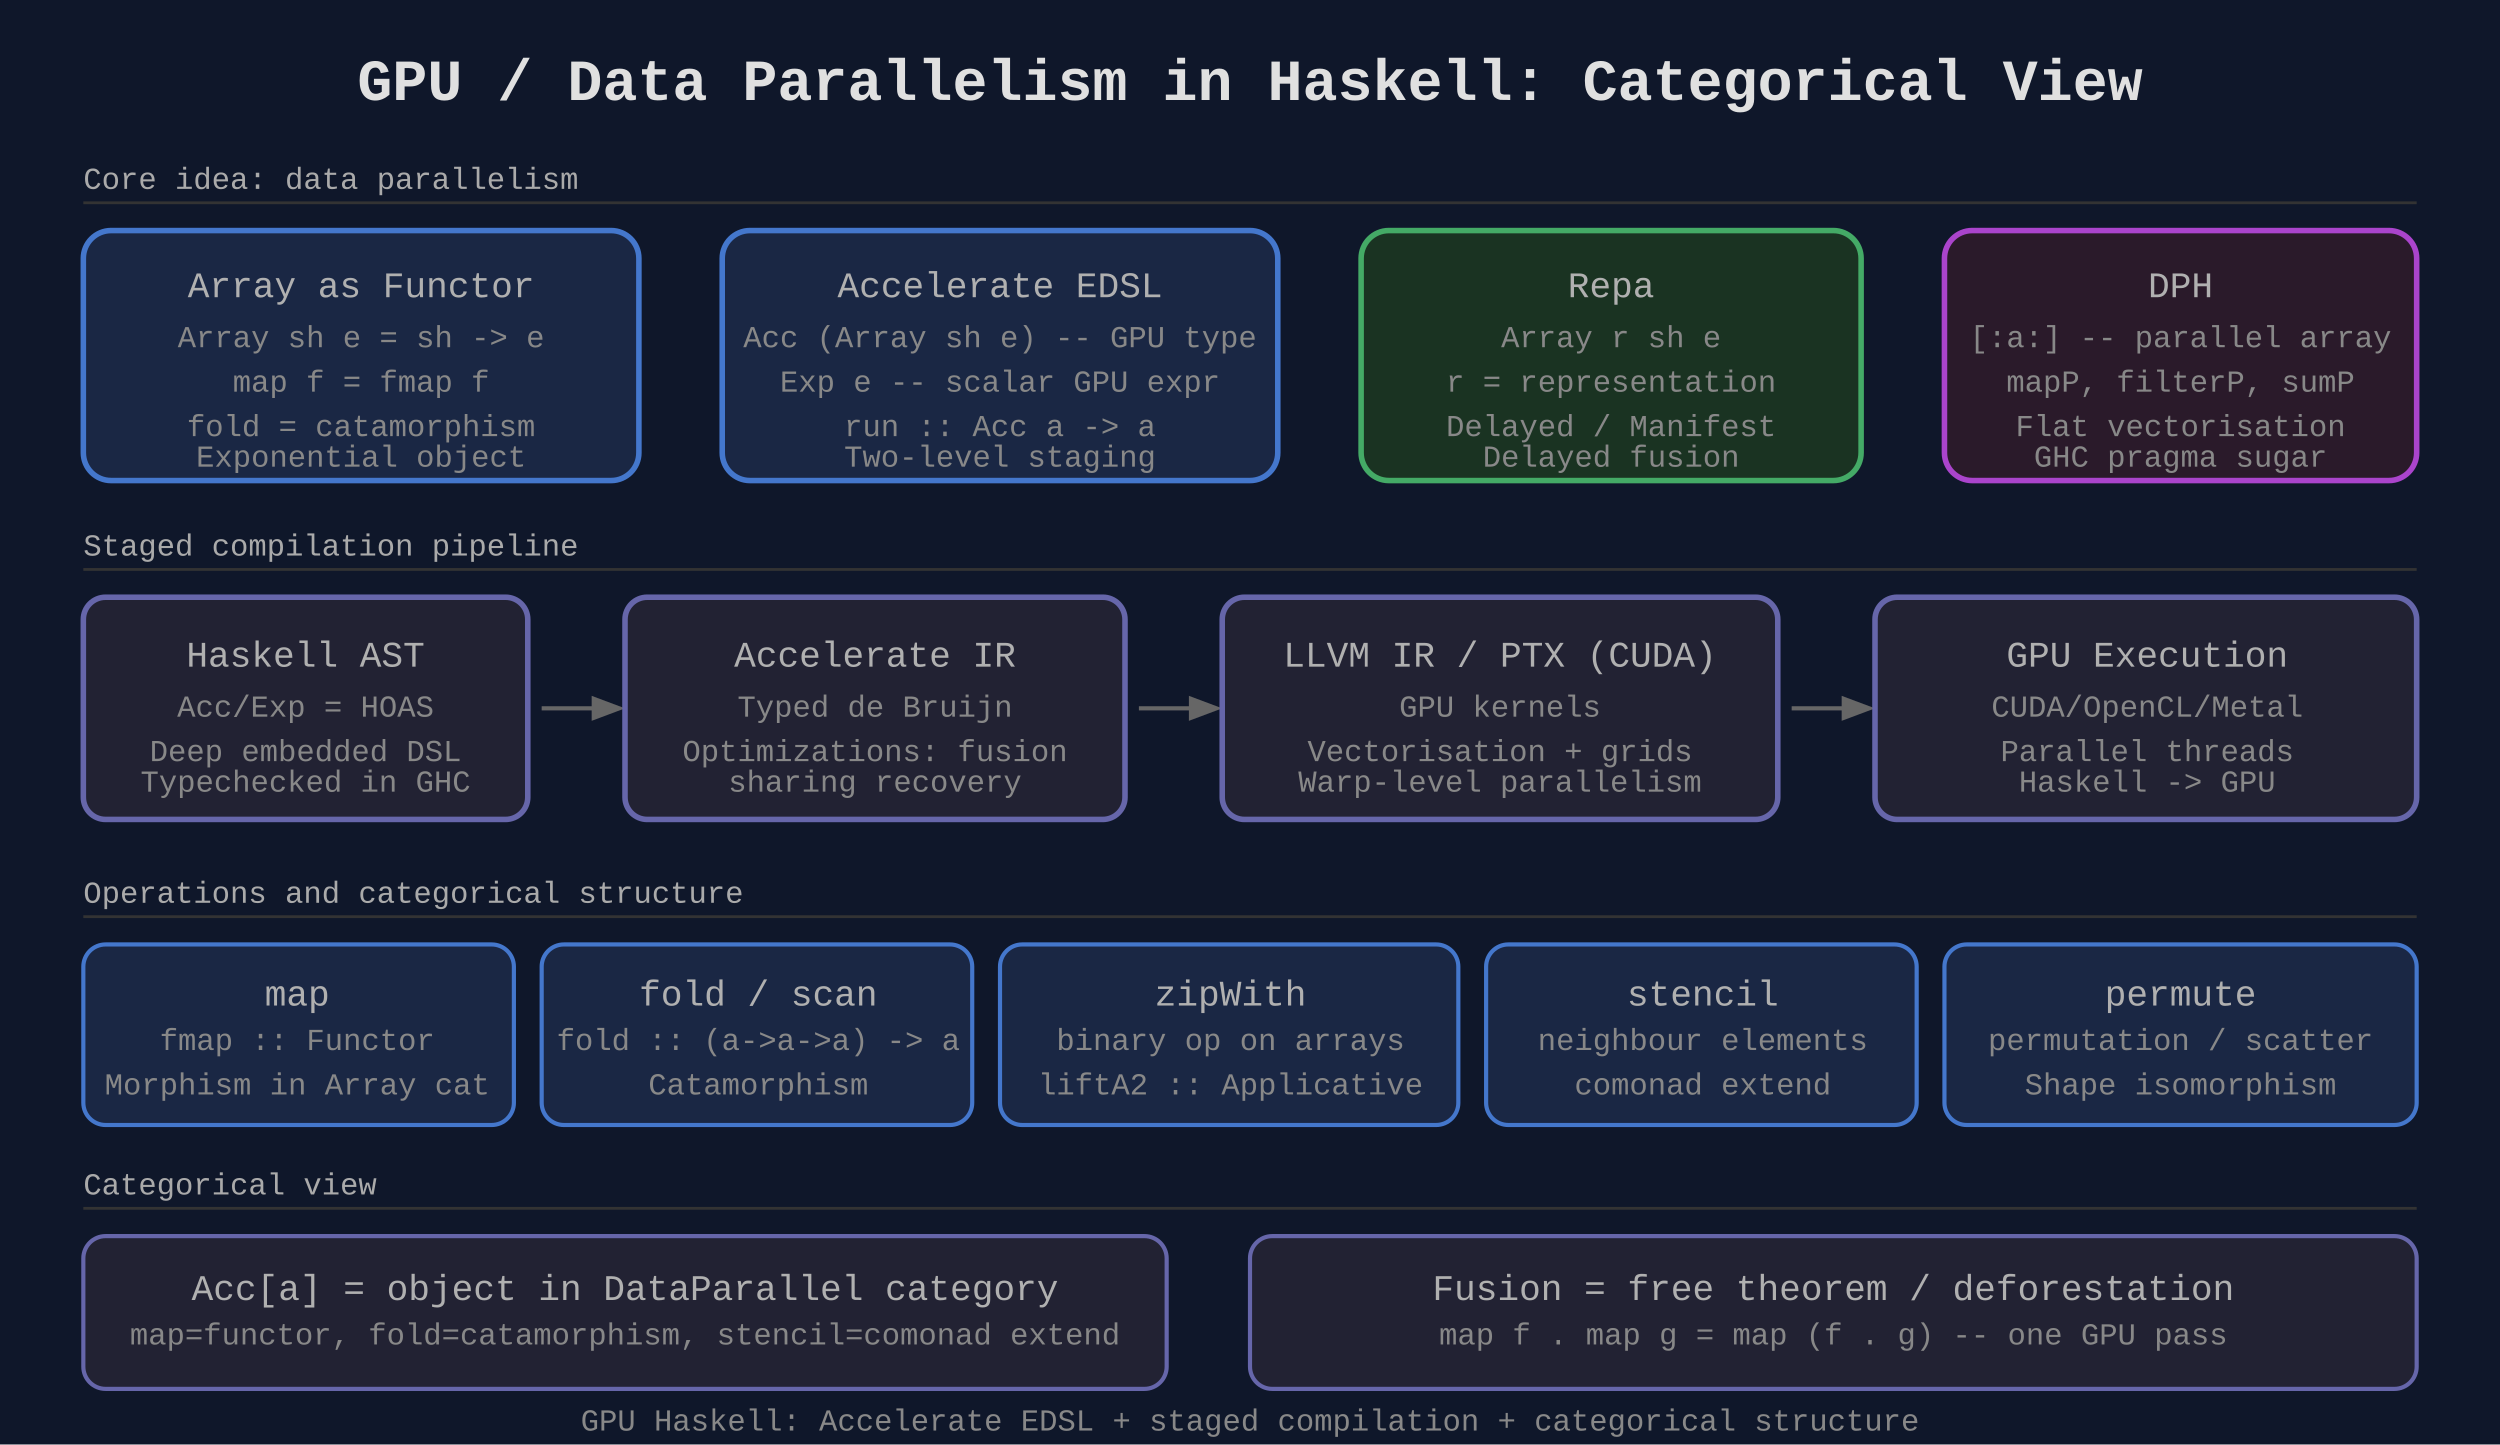
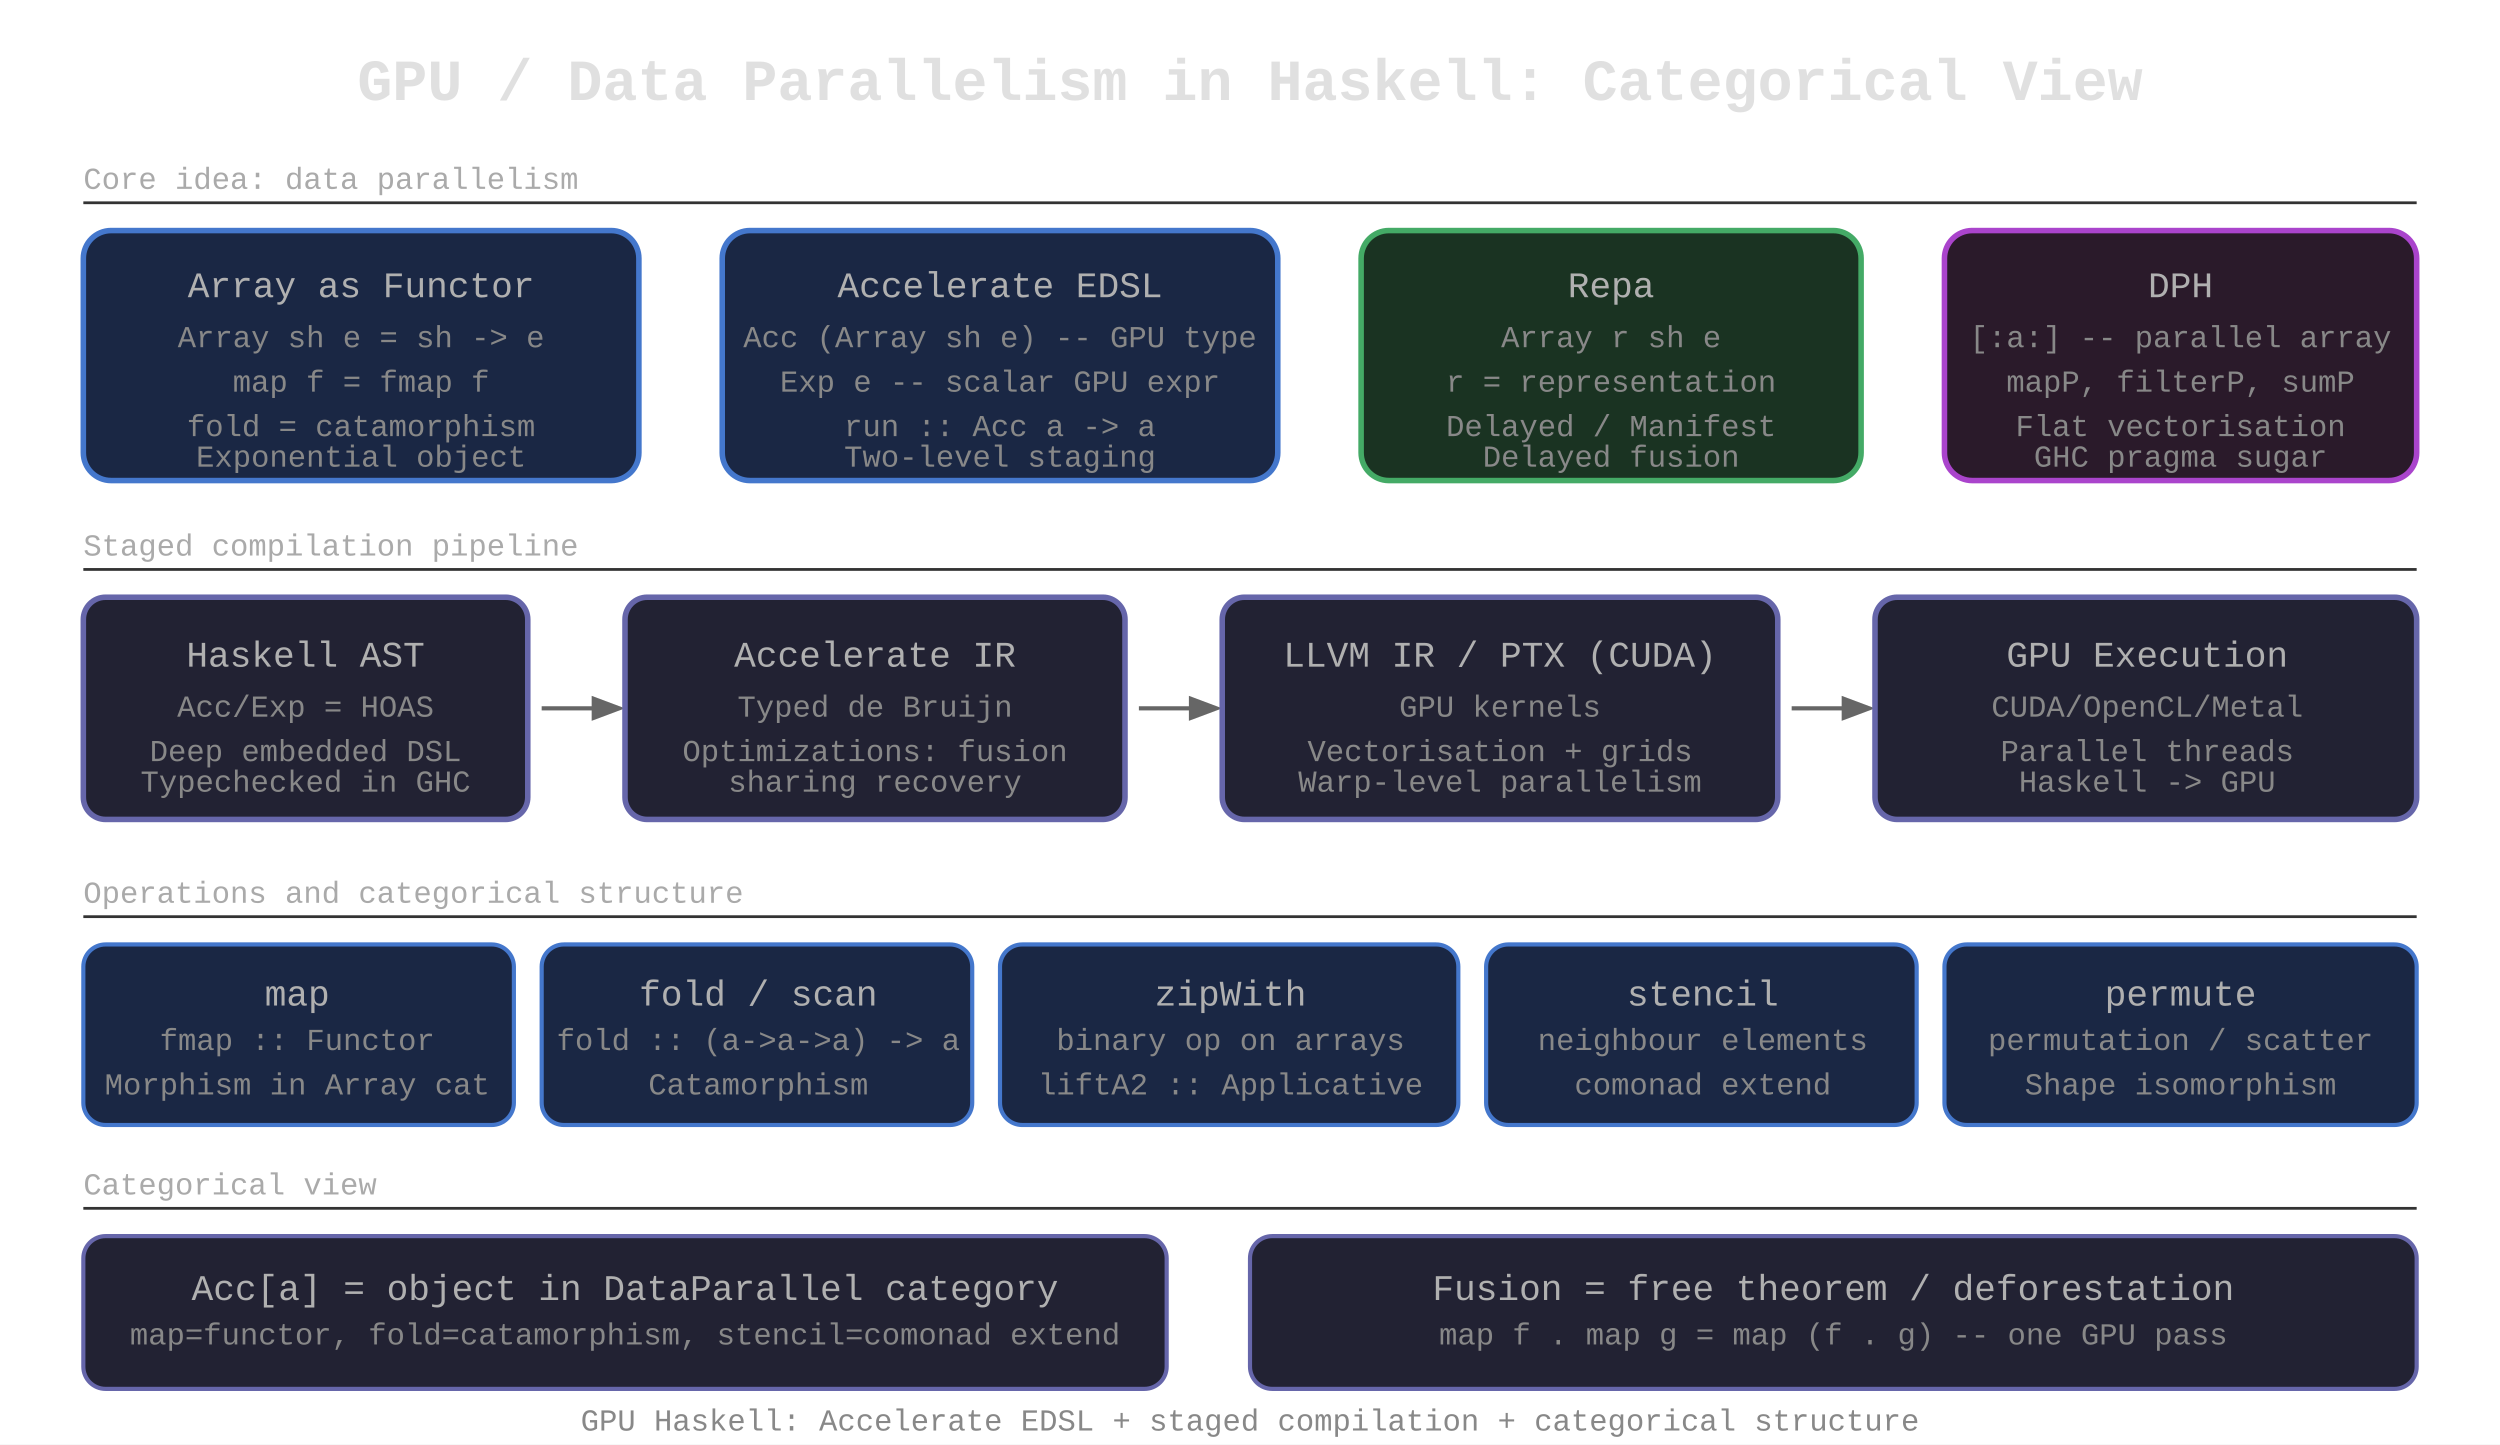
<svg xmlns="http://www.w3.org/2000/svg" width="900" height="520" viewBox="0 0 900 520">
  <defs>
    <style>
      text { font-family: "Courier New", monospace; }
      .title { font-size: 21px; fill: #e0e0e0; font-weight: bold; }
      .label { font-size: 13px; fill: #b0b0b0; }
      .sub { font-size: 11px; fill: #888; }
      .sec { font-size: 11px; fill: #aaa; }
    </style>
    <marker id="arr" markerWidth="8" markerHeight="8" refX="6" refY="3" orient="auto">
      <path d="M0,0 L0,6 L8,3 z" fill="#666" />
    </marker>
  </defs>
-   <rect width="900" height="520" fill="#0f172a" />
+   <rect width="900" height="520" fill="#ffffff" />
  <text x="450" y="36" text-anchor="middle" class="title">GPU / Data Parallelism in Haskell: Categorical View</text>
  <text x="30" y="68" class="sec" fill="#888">Core idea: data parallelism</text>
  <line x1="30" y1="73" x2="870" y2="73" stroke="#333" stroke-width="1" />
  <rect x="30" y="83" width="200" height="90" rx="10" fill="#1a2744" stroke="#4477cc" stroke-width="2" />
  <text x="130" y="107" text-anchor="middle" class="label" fill="#6699ee">Array as Functor</text>
  <text x="130" y="125" text-anchor="middle" class="sub">Array sh e = sh -&gt; e</text>
  <text x="130" y="141" text-anchor="middle" class="sub">map f = fmap f</text>
  <text x="130" y="157" text-anchor="middle" class="sub">fold = catamorphism</text>
  <text x="130" y="168" text-anchor="middle" class="sub">Exponential object</text>
  <rect x="260" y="83" width="200" height="90" rx="10" fill="#1a2744" stroke="#4477cc" stroke-width="2" />
  <text x="360" y="107" text-anchor="middle" class="label" fill="#6699ee">Accelerate EDSL</text>
  <text x="360" y="125" text-anchor="middle" class="sub">Acc (Array sh e) -- GPU type</text>
  <text x="360" y="141" text-anchor="middle" class="sub">Exp e -- scalar GPU expr</text>
  <text x="360" y="157" text-anchor="middle" class="sub">run :: Acc a -&gt; a</text>
  <text x="360" y="168" text-anchor="middle" class="sub">Two-level staging</text>
  <rect x="490" y="83" width="180" height="90" rx="10" fill="#1a3322" stroke="#44aa66" stroke-width="2" />
  <text x="580" y="107" text-anchor="middle" class="label" fill="#66cc88">Repa</text>
  <text x="580" y="125" text-anchor="middle" class="sub">Array r sh e</text>
  <text x="580" y="141" text-anchor="middle" class="sub">r = representation</text>
  <text x="580" y="157" text-anchor="middle" class="sub">Delayed / Manifest</text>
  <text x="580" y="168" text-anchor="middle" class="sub">Delayed fusion</text>
  <rect x="700" y="83" width="170" height="90" rx="10" fill="#2a1a2a" stroke="#aa44cc" stroke-width="2" />
  <text x="785" y="107" text-anchor="middle" class="label" fill="#cc99ff">DPH</text>
  <text x="785" y="125" text-anchor="middle" class="sub">[:a:] -- parallel array</text>
  <text x="785" y="141" text-anchor="middle" class="sub">mapP, filterP, sumP</text>
  <text x="785" y="157" text-anchor="middle" class="sub">Flat vectorisation</text>
  <text x="785" y="168" text-anchor="middle" class="sub">GHC pragma sugar</text>
  <text x="30" y="200" class="sec" fill="#888">Staged compilation pipeline</text>
  <line x1="30" y1="205" x2="870" y2="205" stroke="#333" stroke-width="1" />
  <rect x="30" y="215" width="160" height="80" rx="8" fill="#222233" stroke="#6666aa" stroke-width="2" />
  <text x="110" y="240" text-anchor="middle" class="label" fill="#9999ee">Haskell AST</text>
  <text x="110" y="258" text-anchor="middle" class="sub">Acc/Exp = HOAS</text>
  <text x="110" y="274" text-anchor="middle" class="sub">Deep embedded DSL</text>
  <text x="110" y="285" text-anchor="middle" class="sub">Typechecked in GHC</text>
  <line x1="195" y1="255" x2="222" y2="255" stroke="#666" stroke-width="1.5" marker-end="url(#arr)" />
  <rect x="225" y="215" width="180" height="80" rx="8" fill="#222233" stroke="#6666aa" stroke-width="2" />
  <text x="315" y="240" text-anchor="middle" class="label" fill="#9999ee">Accelerate IR</text>
  <text x="315" y="258" text-anchor="middle" class="sub">Typed de Bruijn</text>
  <text x="315" y="274" text-anchor="middle" class="sub">Optimizations: fusion</text>
  <text x="315" y="285" text-anchor="middle" class="sub">sharing recovery</text>
  <line x1="410" y1="255" x2="437" y2="255" stroke="#666" stroke-width="1.5" marker-end="url(#arr)" />
  <rect x="440" y="215" width="200" height="80" rx="8" fill="#222233" stroke="#6666aa" stroke-width="2" />
  <text x="540" y="240" text-anchor="middle" class="label" fill="#9999ee">LLVM IR / PTX (CUDA)</text>
  <text x="540" y="258" text-anchor="middle" class="sub">GPU kernels</text>
  <text x="540" y="274" text-anchor="middle" class="sub">Vectorisation + grids</text>
  <text x="540" y="285" text-anchor="middle" class="sub">Warp-level parallelism</text>
  <line x1="645" y1="255" x2="672" y2="255" stroke="#666" stroke-width="1.5" marker-end="url(#arr)" />
  <rect x="675" y="215" width="195" height="80" rx="8" fill="#222233" stroke="#6666aa" stroke-width="2" />
  <text x="773" y="240" text-anchor="middle" class="label" fill="#9999ee">GPU Execution</text>
  <text x="773" y="258" text-anchor="middle" class="sub">CUDA/OpenCL/Metal</text>
  <text x="773" y="274" text-anchor="middle" class="sub">Parallel threads</text>
  <text x="773" y="285" text-anchor="middle" class="sub">Haskell -&gt; GPU</text>
  <text x="30" y="325" class="sec" fill="#888">Operations and categorical structure</text>
  <line x1="30" y1="330" x2="870" y2="330" stroke="#333" stroke-width="1" />
  <rect x="30" y="340" width="155" height="65" rx="8" fill="#1a2744" stroke="#4477cc" stroke-width="1.5" />
  <text x="107" y="362" text-anchor="middle" class="label" fill="#6699ee">map</text>
  <text x="107" y="378" text-anchor="middle" class="sub">fmap :: Functor</text>
  <text x="107" y="394" text-anchor="middle" class="sub">Morphism in Array cat</text>
  <rect x="195" y="340" width="155" height="65" rx="8" fill="#1a2744" stroke="#4477cc" stroke-width="1.5" />
  <text x="273" y="362" text-anchor="middle" class="label" fill="#6699ee">fold / scan</text>
  <text x="273" y="378" text-anchor="middle" class="sub">fold :: (a-&gt;a-&gt;a) -&gt; a</text>
  <text x="273" y="394" text-anchor="middle" class="sub">Catamorphism</text>
  <rect x="360" y="340" width="165" height="65" rx="8" fill="#1a2744" stroke="#4477cc" stroke-width="1.5" />
  <text x="443" y="362" text-anchor="middle" class="label" fill="#6699ee">zipWith</text>
  <text x="443" y="378" text-anchor="middle" class="sub">binary op on arrays</text>
  <text x="443" y="394" text-anchor="middle" class="sub">liftA2 :: Applicative</text>
  <rect x="535" y="340" width="155" height="65" rx="8" fill="#1a2744" stroke="#4477cc" stroke-width="1.5" />
  <text x="613" y="362" text-anchor="middle" class="label" fill="#6699ee">stencil</text>
  <text x="613" y="378" text-anchor="middle" class="sub">neighbour elements</text>
  <text x="613" y="394" text-anchor="middle" class="sub">comonad extend</text>
  <rect x="700" y="340" width="170" height="65" rx="8" fill="#1a2744" stroke="#4477cc" stroke-width="1.5" />
  <text x="785" y="362" text-anchor="middle" class="label" fill="#6699ee">permute</text>
  <text x="785" y="378" text-anchor="middle" class="sub">permutation / scatter</text>
  <text x="785" y="394" text-anchor="middle" class="sub">Shape isomorphism</text>
  <text x="30" y="430" class="sec" fill="#888">Categorical view</text>
  <line x1="30" y1="435" x2="870" y2="435" stroke="#333" stroke-width="1" />
  <rect x="30" y="445" width="390" height="55" rx="8" fill="#222233" stroke="#6666aa" stroke-width="1.5" />
  <text x="225" y="468" text-anchor="middle" class="label" fill="#9999cc">Acc[a] = object in DataParallel category</text>
  <text x="225" y="484" text-anchor="middle" class="sub">map=functor, fold=catamorphism, stencil=comonad extend</text>
  <rect x="450" y="445" width="420" height="55" rx="8" fill="#222233" stroke="#6666aa" stroke-width="1.5" />
  <text x="660" y="468" text-anchor="middle" class="label" fill="#9999cc">Fusion = free theorem / deforestation</text>
  <text x="660" y="484" text-anchor="middle" class="sub">map f . map g = map (f . g) -- one GPU pass</text>
  <text x="450" y="515" text-anchor="middle" class="sub" fill="#555">GPU Haskell: Accelerate EDSL + staged compilation + categorical structure</text>
</svg>
